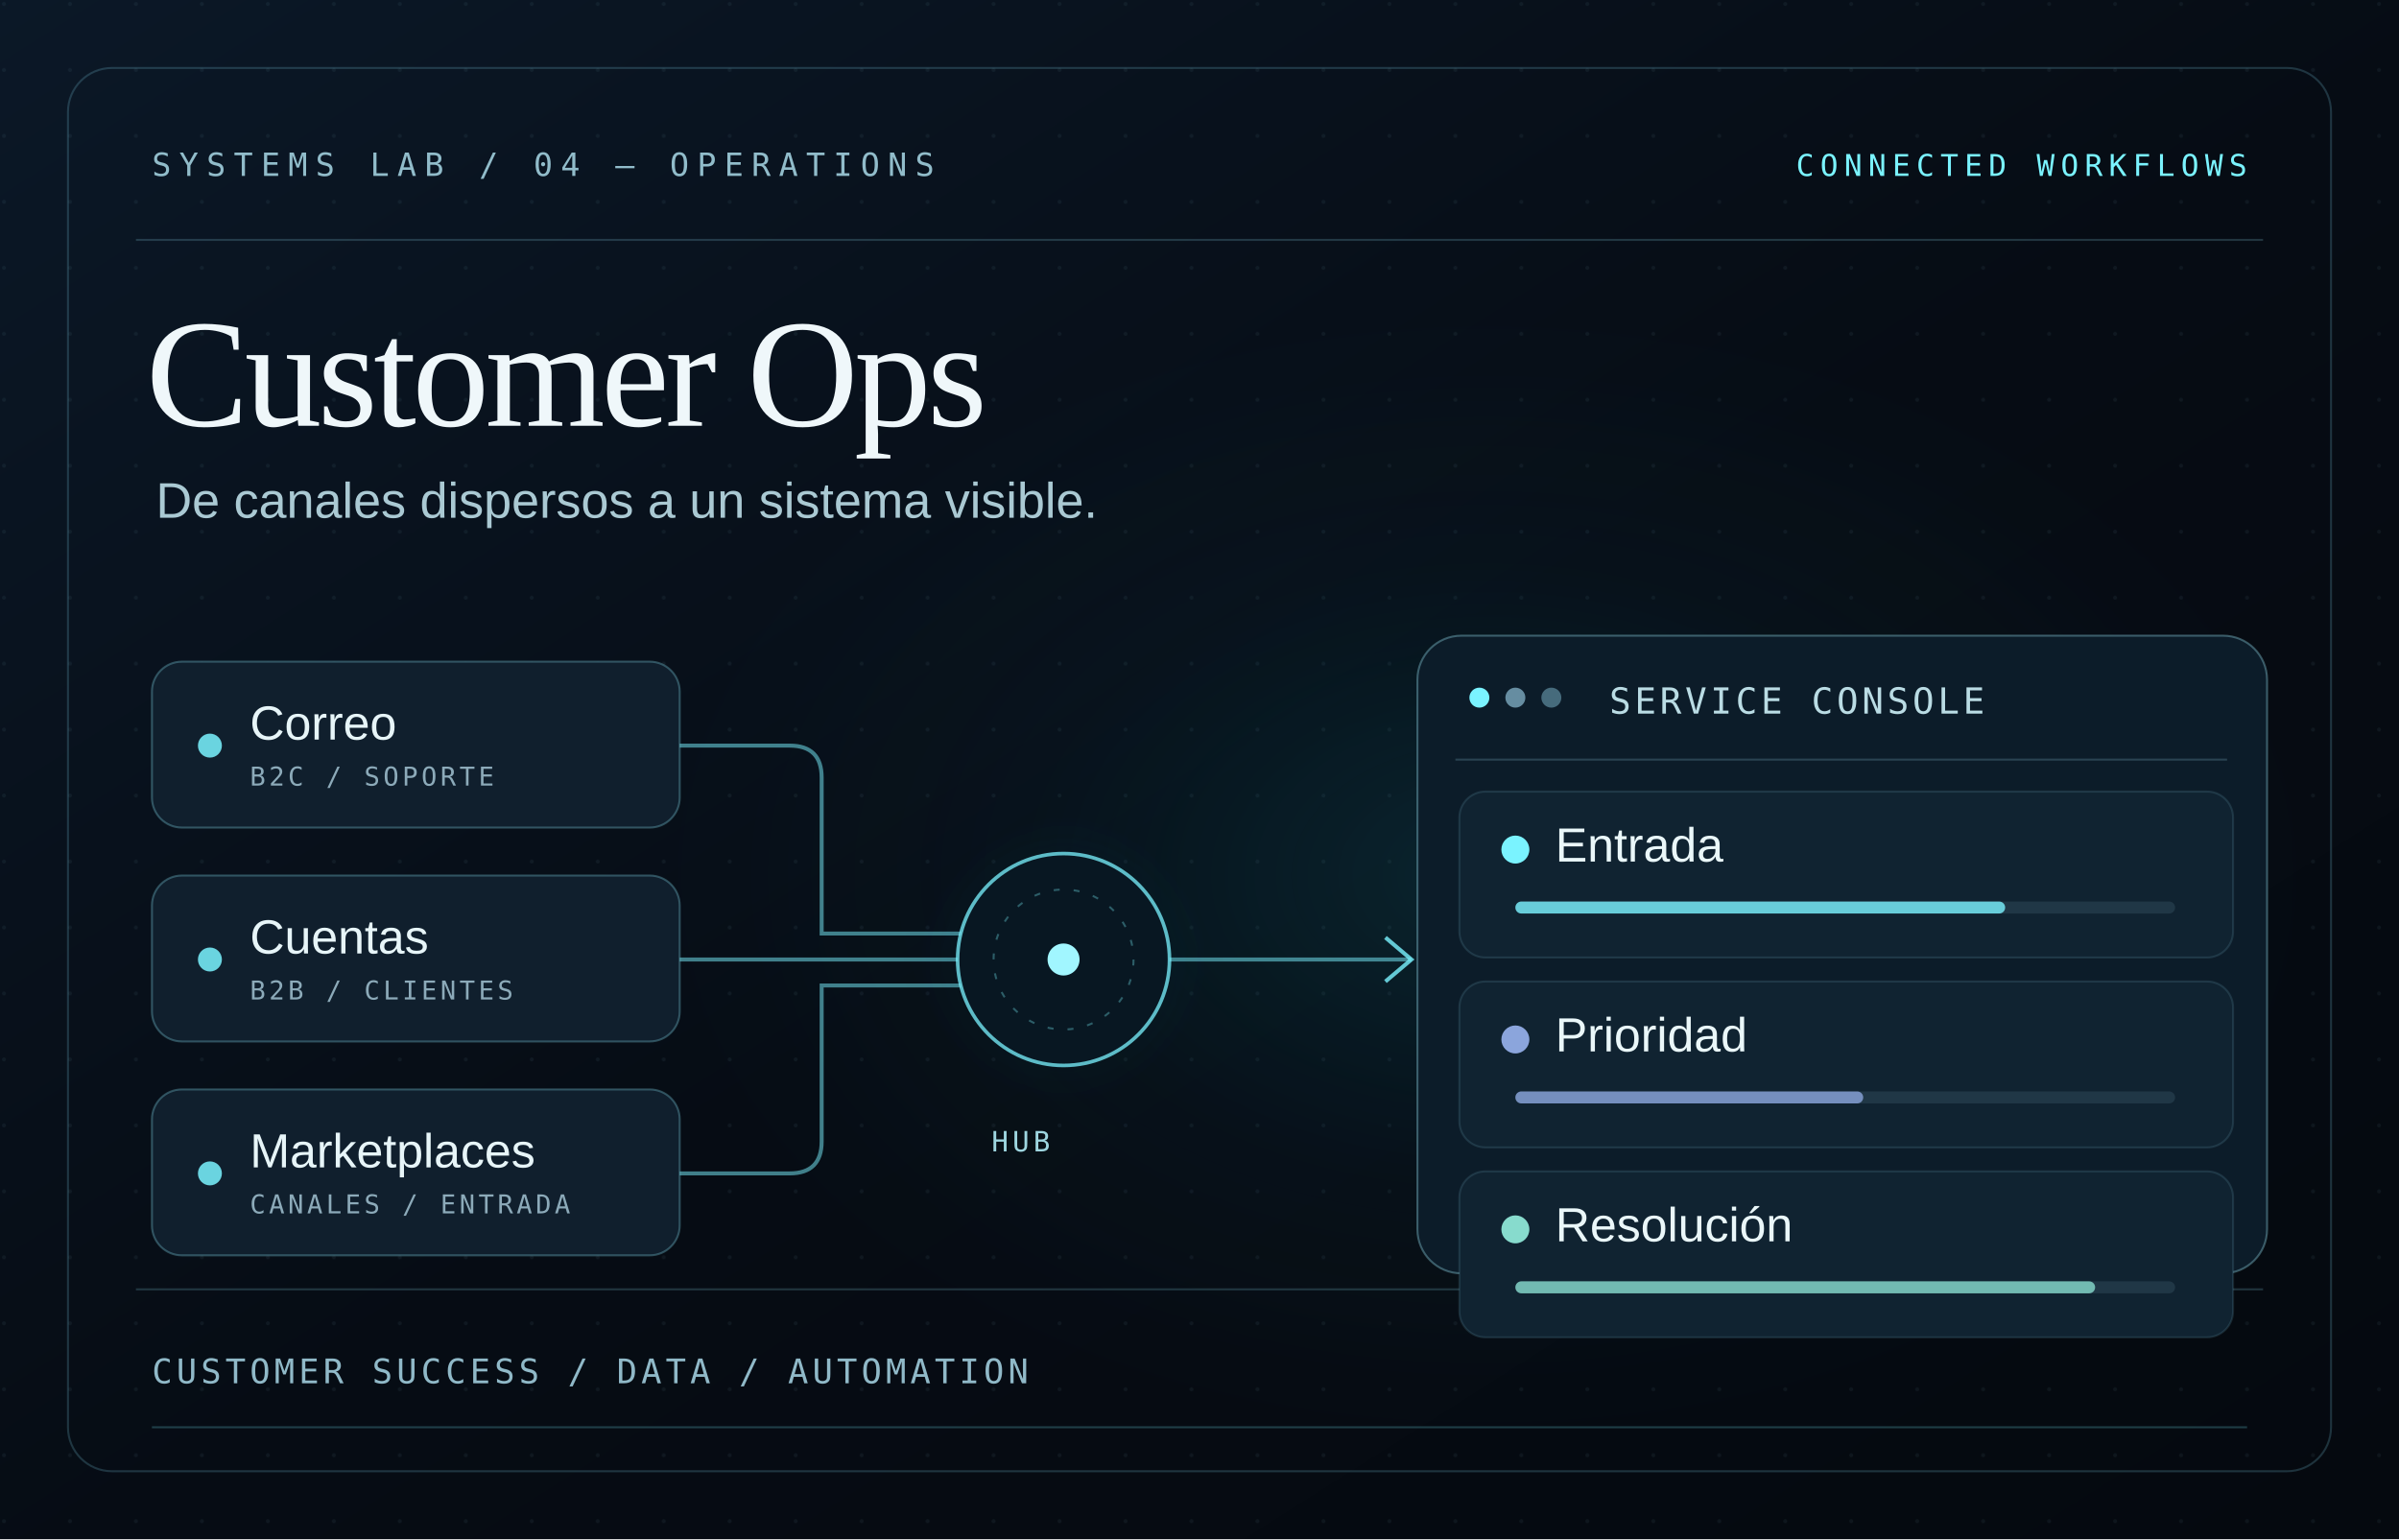
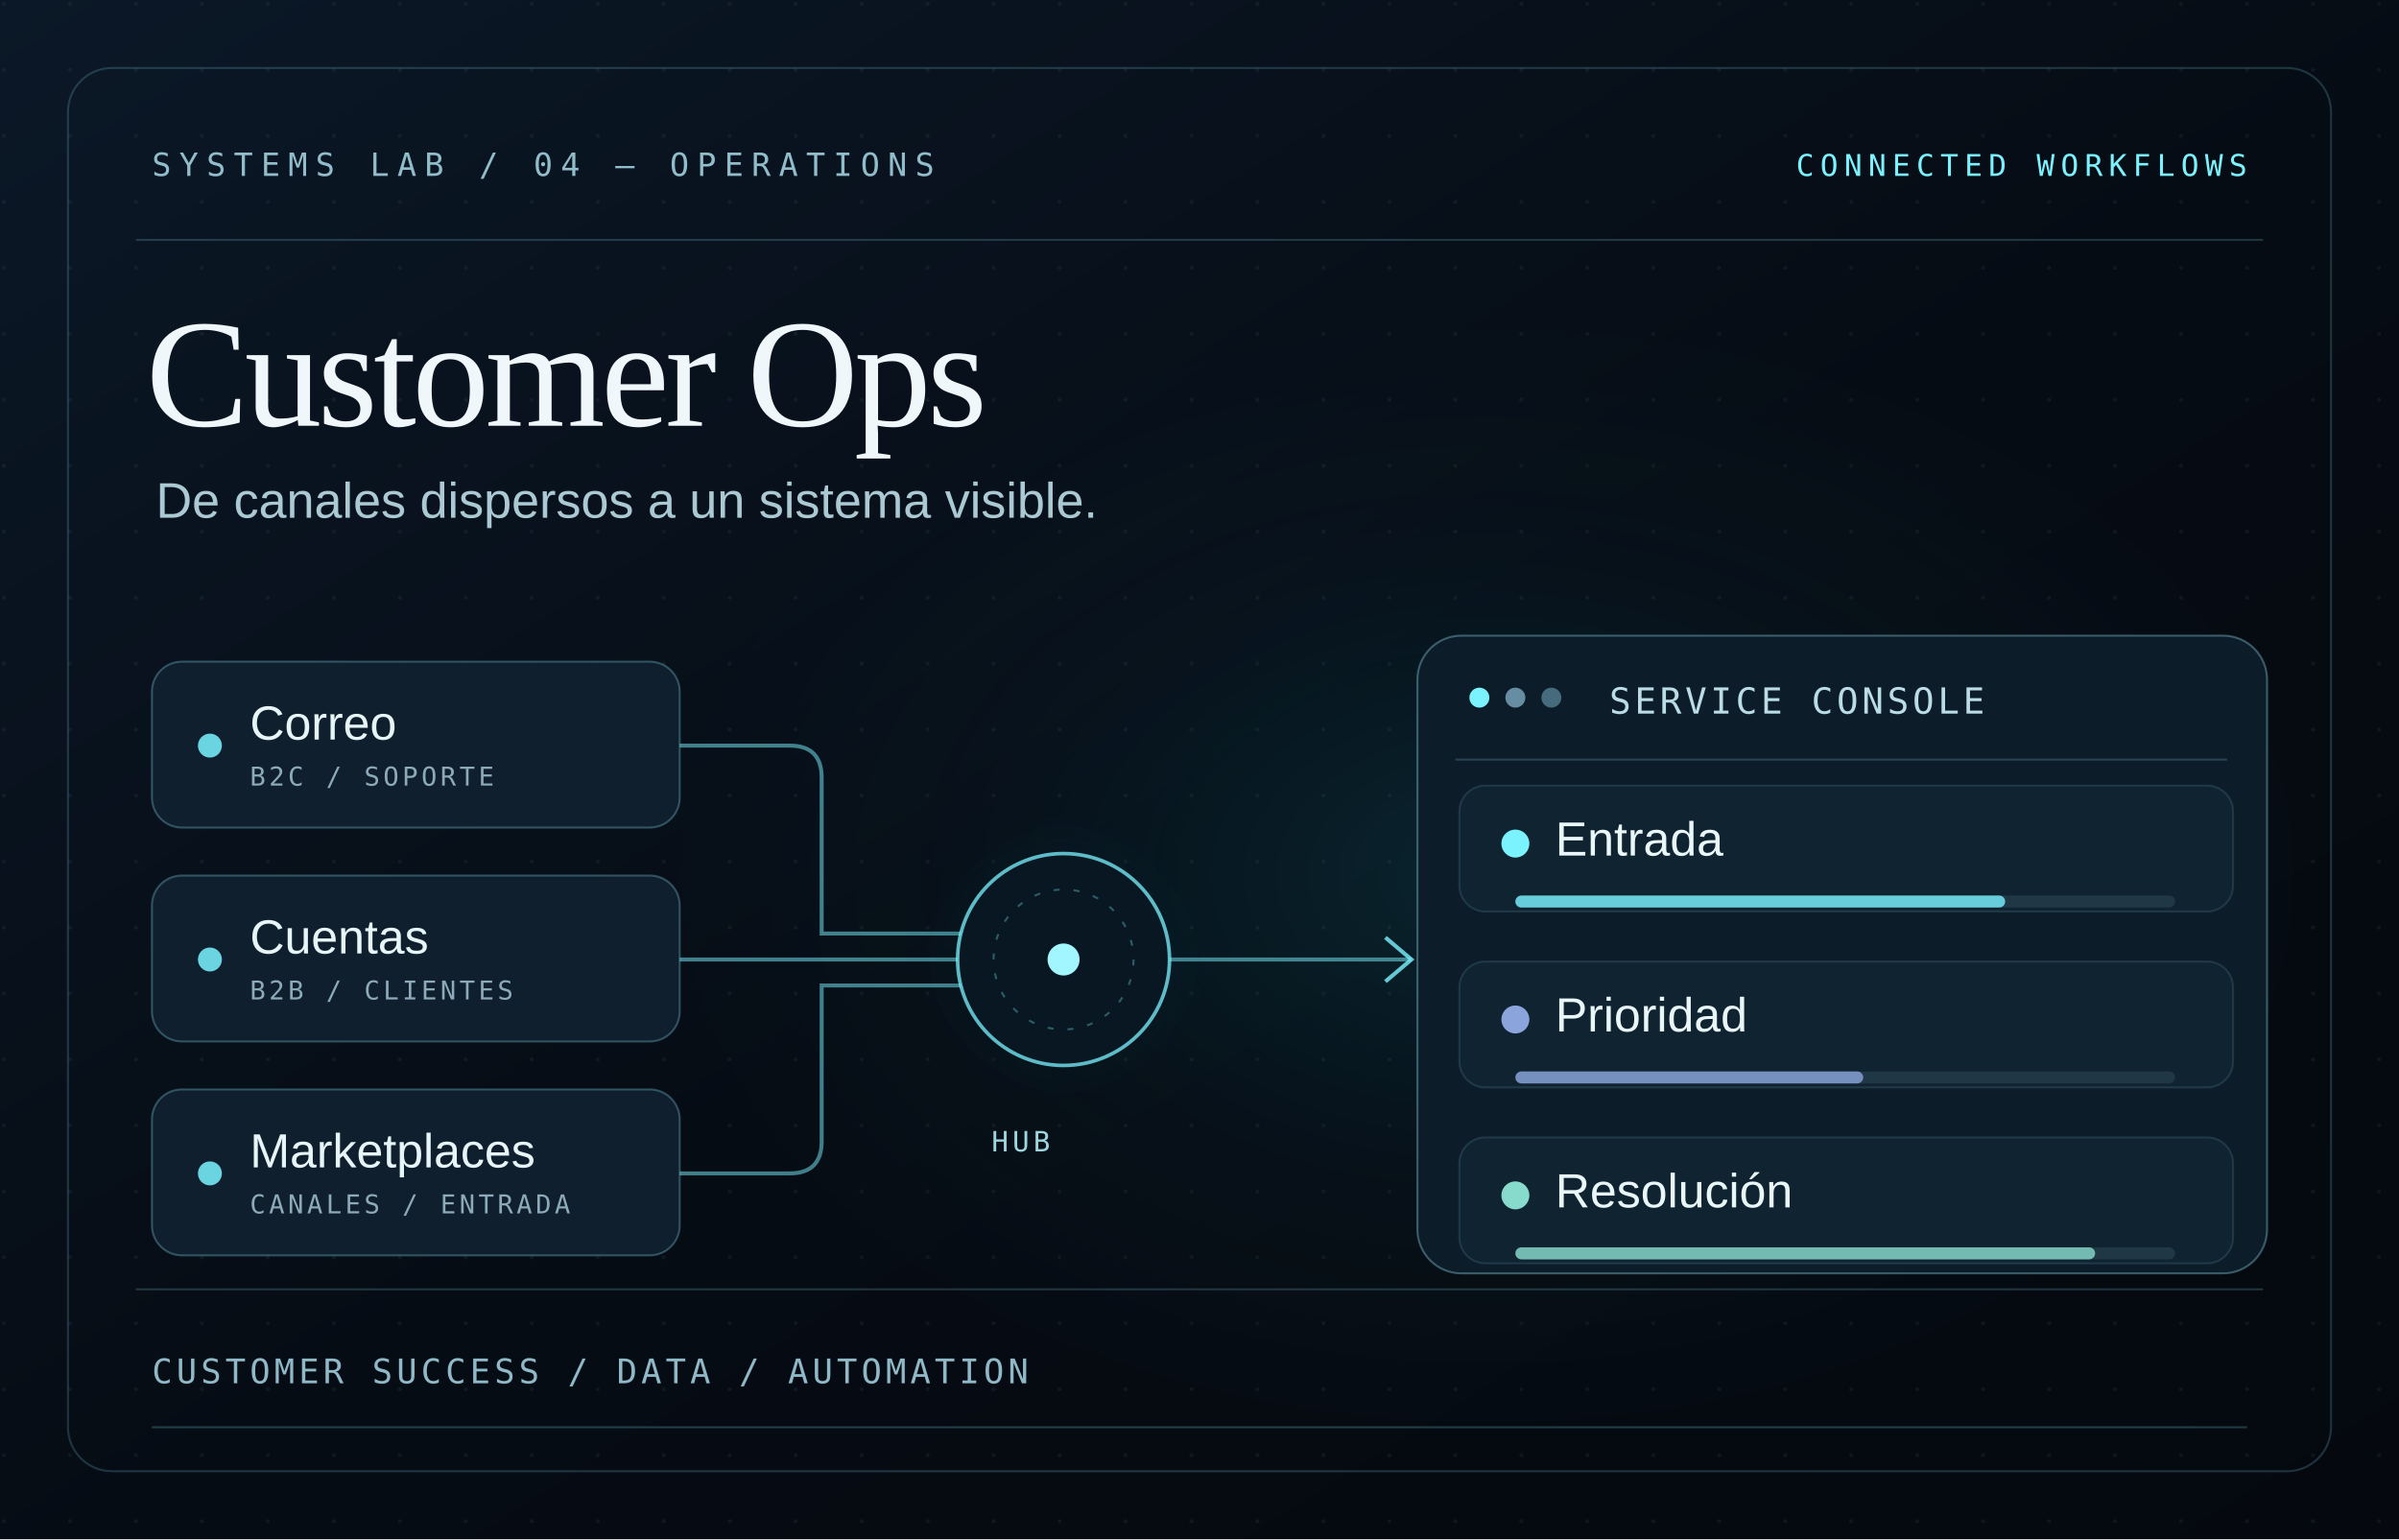
<svg xmlns="http://www.w3.org/2000/svg" width="1200" height="770" viewBox="0 0 1200 770" role="img" aria-labelledby="title desc">
  <defs>
    <linearGradient id="night" x1="0" y1="0" x2="1" y2="1">
      <stop stop-color="#0b1827" />
      <stop offset=".52" stop-color="#060c14" />
      <stop offset="1" stop-color="#05090f" />
    </linearGradient>
    <linearGradient id="ice" x1="0" y1="0" x2="1" y2=".6">
      <stop stop-color="#356f87" />
      <stop offset=".48" stop-color="#7af3ff" />
      <stop offset="1" stop-color="#aec9d9" />
    </linearGradient>
    <radialGradient id="halo">
      <stop stop-color="#1d9aaf" stop-opacity=".24" />
      <stop offset=".55" stop-color="#117b92" stop-opacity=".07" />
      <stop offset="1" stop-color="#117b92" stop-opacity="0" />
    </radialGradient>
    <pattern id="dots" width="33" height="33" patternUnits="userSpaceOnUse">
      <circle cx="2" cy="2" r="1" fill="#8cc7d8" opacity=".17" />
    </pattern>
    <filter id="soft" x="-70%" y="-70%" width="240%" height="240%">
      <feGaussianBlur stdDeviation="12" />
    </filter>
  </defs>
  <rect width="1200" height="770" fill="url(#night)" />
  <rect width="1200" height="770" fill="url(#dots)" opacity=".38" />
  <rect x="34" y="34" width="1132" height="702" rx="22" fill="none" stroke="#7ac9df" stroke-opacity=".22" />
  <path d="M68 120H1132M68 645H1132" stroke="#78baca" stroke-opacity=".24" />
  <ellipse cx="744" cy="438" rx="410" ry="280" fill="url(#halo)" opacity=".74" />
  <text x="76" y="88" font-family="monospace" font-size="16" letter-spacing="4" fill="#91bcca">SYSTEMS LAB / 04 — OPERATIONS</text>
  <text x="1124" y="88" text-anchor="end" font-family="monospace" font-size="15" letter-spacing="3" fill="#7af3ff">CONNECTED WORKFLOWS</text>
  <text x="73" y="213" font-family="Georgia,'Times New Roman',serif" font-size="77" letter-spacing="-2" fill="#eff7fa">Customer Ops</text>
  <text x="78" y="259" font-family="Arial,Helvetica,sans-serif" font-size="25" fill="#aac9d3">De canales dispersos a un sistema visible.</text>
  <g>
    <rect x="76" y="331" width="264" height="83" rx="15" fill="#101f2d" stroke="#70bacb" stroke-opacity=".37" />
    <circle cx="105" cy="373" r="6" fill="#7af3ff" opacity=".85" />
    <text x="125" y="370" font-family="Arial,Helvetica,sans-serif" font-size="24" fill="#e7f5f8">Correo</text>
    <text x="125" y="393" font-family="monospace" font-size="13" letter-spacing="1.7" fill="#8caab9">B2C / SOPORTE</text>
    <rect x="76" y="438" width="264" height="83" rx="15" fill="#101f2d" stroke="#70bacb" stroke-opacity=".37" />
    <circle cx="105" cy="480" r="6" fill="#7af3ff" opacity=".85" />
    <text x="125" y="477" font-family="Arial,Helvetica,sans-serif" font-size="24" fill="#e7f5f8">Cuentas</text>
    <text x="125" y="500" font-family="monospace" font-size="13" letter-spacing="1.7" fill="#8caab9">B2B / CLIENTES</text>
    <rect x="76" y="545" width="264" height="83" rx="15" fill="#101f2d" stroke="#70bacb" stroke-opacity=".37" />
    <circle cx="105" cy="587" r="6" fill="#7af3ff" opacity=".85" />
    <text x="125" y="584" font-family="Arial,Helvetica,sans-serif" font-size="24" fill="#e7f5f8">Marketplaces</text>
    <text x="125" y="607" font-family="monospace" font-size="13" letter-spacing="1.7" fill="#8caab9">CANALES / ENTRADA</text>
  </g>
  <g fill="none" stroke="#7af3ff" stroke-opacity=".5" stroke-width="2">
    <path d="M340 373H395Q411 373 411 389V467H483" />
    <path d="M340 480H483" />
    <path d="M340 587H395Q411 587 411 571V493H483" />
    <path d="M583 480H706" />
  </g>
  <path d="M693 469L706 480L693 491" stroke="#7af3ff" stroke-opacity=".8" stroke-width="2" fill="none" />
  <circle cx="532" cy="480" r="69" fill="url(#halo)" filter="url(#soft)" />
  <circle cx="532" cy="480" r="53" fill="#081722" stroke="#7af3ff" stroke-opacity=".75" stroke-width="1.8" />
  <circle cx="532" cy="480" r="35" fill="none" stroke="#7af3ff" stroke-opacity=".32" stroke-dasharray="3 7" />
  <circle cx="532" cy="480" r="8" fill="#a1f6ff" />
  <g font-family="monospace" fill="#9ed6e0">
    <text x="496" y="576" font-size="14" letter-spacing="2">HUB</text>
  </g>
  <rect x="709" y="318" width="425" height="319" rx="22" fill="#0c1c29" stroke="#84c8d7" stroke-opacity=".40" />
  <circle cx="740" cy="349" r="5" fill="#7af3ff" />
  <circle cx="758" cy="349" r="5" fill="#668da1" />
  <circle cx="776" cy="349" r="5" fill="#466b7c" />
  <text x="805" y="357" font-family="monospace" font-size="18" fill="#badce4" letter-spacing="1.8">SERVICE CONSOLE</text>
  <path d="M728 380H1114" stroke="#6793a5" stroke-opacity=".32" />
-   <rect x="730" y="396" width="387" height="83" rx="13" fill="#102331" stroke="#659cb2" stroke-opacity=".20" />
-   <circle cx="758" cy="425" r="7" fill="#7af3ff" />
-   <text x="778" y="431" fill="#eaf7f9" font-family="Arial,Helvetica,sans-serif" font-size="24">Entrada</text>
-   <rect x="758" y="451" width="330" height="6" rx="3" fill="#203746" />
-   <rect x="758" y="451" width="245" height="6" rx="3" fill="#7af3ff" opacity=".80" />
-   <rect x="730" y="491" width="387" height="83" rx="13" fill="#102331" stroke="#659cb2" stroke-opacity=".20" />
-   <circle cx="758" cy="520" r="7" fill="#8ba5dc" />
-   <text x="778" y="526" fill="#eaf7f9" font-family="Arial,Helvetica,sans-serif" font-size="24">Prioridad</text>
-   <rect x="758" y="546" width="330" height="6" rx="3" fill="#203746" />
-   <rect x="758" y="546" width="174" height="6" rx="3" fill="#8ba5dc" opacity=".80" />
-   <rect x="730" y="586" width="387" height="83" rx="13" fill="#102331" stroke="#659cb2" stroke-opacity=".20" />
-   <circle cx="758" cy="615" r="7" fill="#87dbcd" />
-   <text x="778" y="621" fill="#eaf7f9" font-family="Arial,Helvetica,sans-serif" font-size="24">Resolución</text>
-   <rect x="758" y="641" width="330" height="6" rx="3" fill="#203746" />
-   <rect x="758" y="641" width="290" height="6" rx="3" fill="#87dbcd" opacity=".80" />
+   <rect x="730" y="393" width="387" height="63" rx="13" fill="#102331" stroke="#659cb2" stroke-opacity=".20" />
+   <circle cx="758" cy="422" r="7" fill="#7af3ff" />
+   <text x="778" y="428" fill="#eaf7f9" font-family="Arial,Helvetica,sans-serif" font-size="24">Entrada</text>
+   <rect x="758" y="448" width="330" height="6" rx="3" fill="#203746" />
+   <rect x="758" y="448" width="245" height="6" rx="3" fill="#7af3ff" opacity=".80" />
+   <rect x="730" y="481" width="387" height="63" rx="13" fill="#102331" stroke="#659cb2" stroke-opacity=".20" />
+   <circle cx="758" cy="510" r="7" fill="#8ba5dc" />
+   <text x="778" y="516" fill="#eaf7f9" font-family="Arial,Helvetica,sans-serif" font-size="24">Prioridad</text>
+   <rect x="758" y="536" width="330" height="6" rx="3" fill="#203746" />
+   <rect x="758" y="536" width="174" height="6" rx="3" fill="#8ba5dc" opacity=".80" />
+   <rect x="730" y="569" width="387" height="63" rx="13" fill="#102331" stroke="#659cb2" stroke-opacity=".20" />
+   <circle cx="758" cy="598" r="7" fill="#87dbcd" />
+   <text x="778" y="604" fill="#eaf7f9" font-family="Arial,Helvetica,sans-serif" font-size="24">Resolución</text>
+   <rect x="758" y="624" width="330" height="6" rx="3" fill="#203746" />
+   <rect x="758" y="624" width="290" height="6" rx="3" fill="#87dbcd" opacity=".80" />
  <g font-family="monospace" fill="#90b9c8">
    <text x="76" y="692" font-size="17" letter-spacing="2">CUSTOMER SUCCESS  /  DATA  /  AUTOMATION</text>
  </g>
  <path d="M76 714H1124" stroke="#7af3ff" stroke-opacity=".22" />
</svg>
